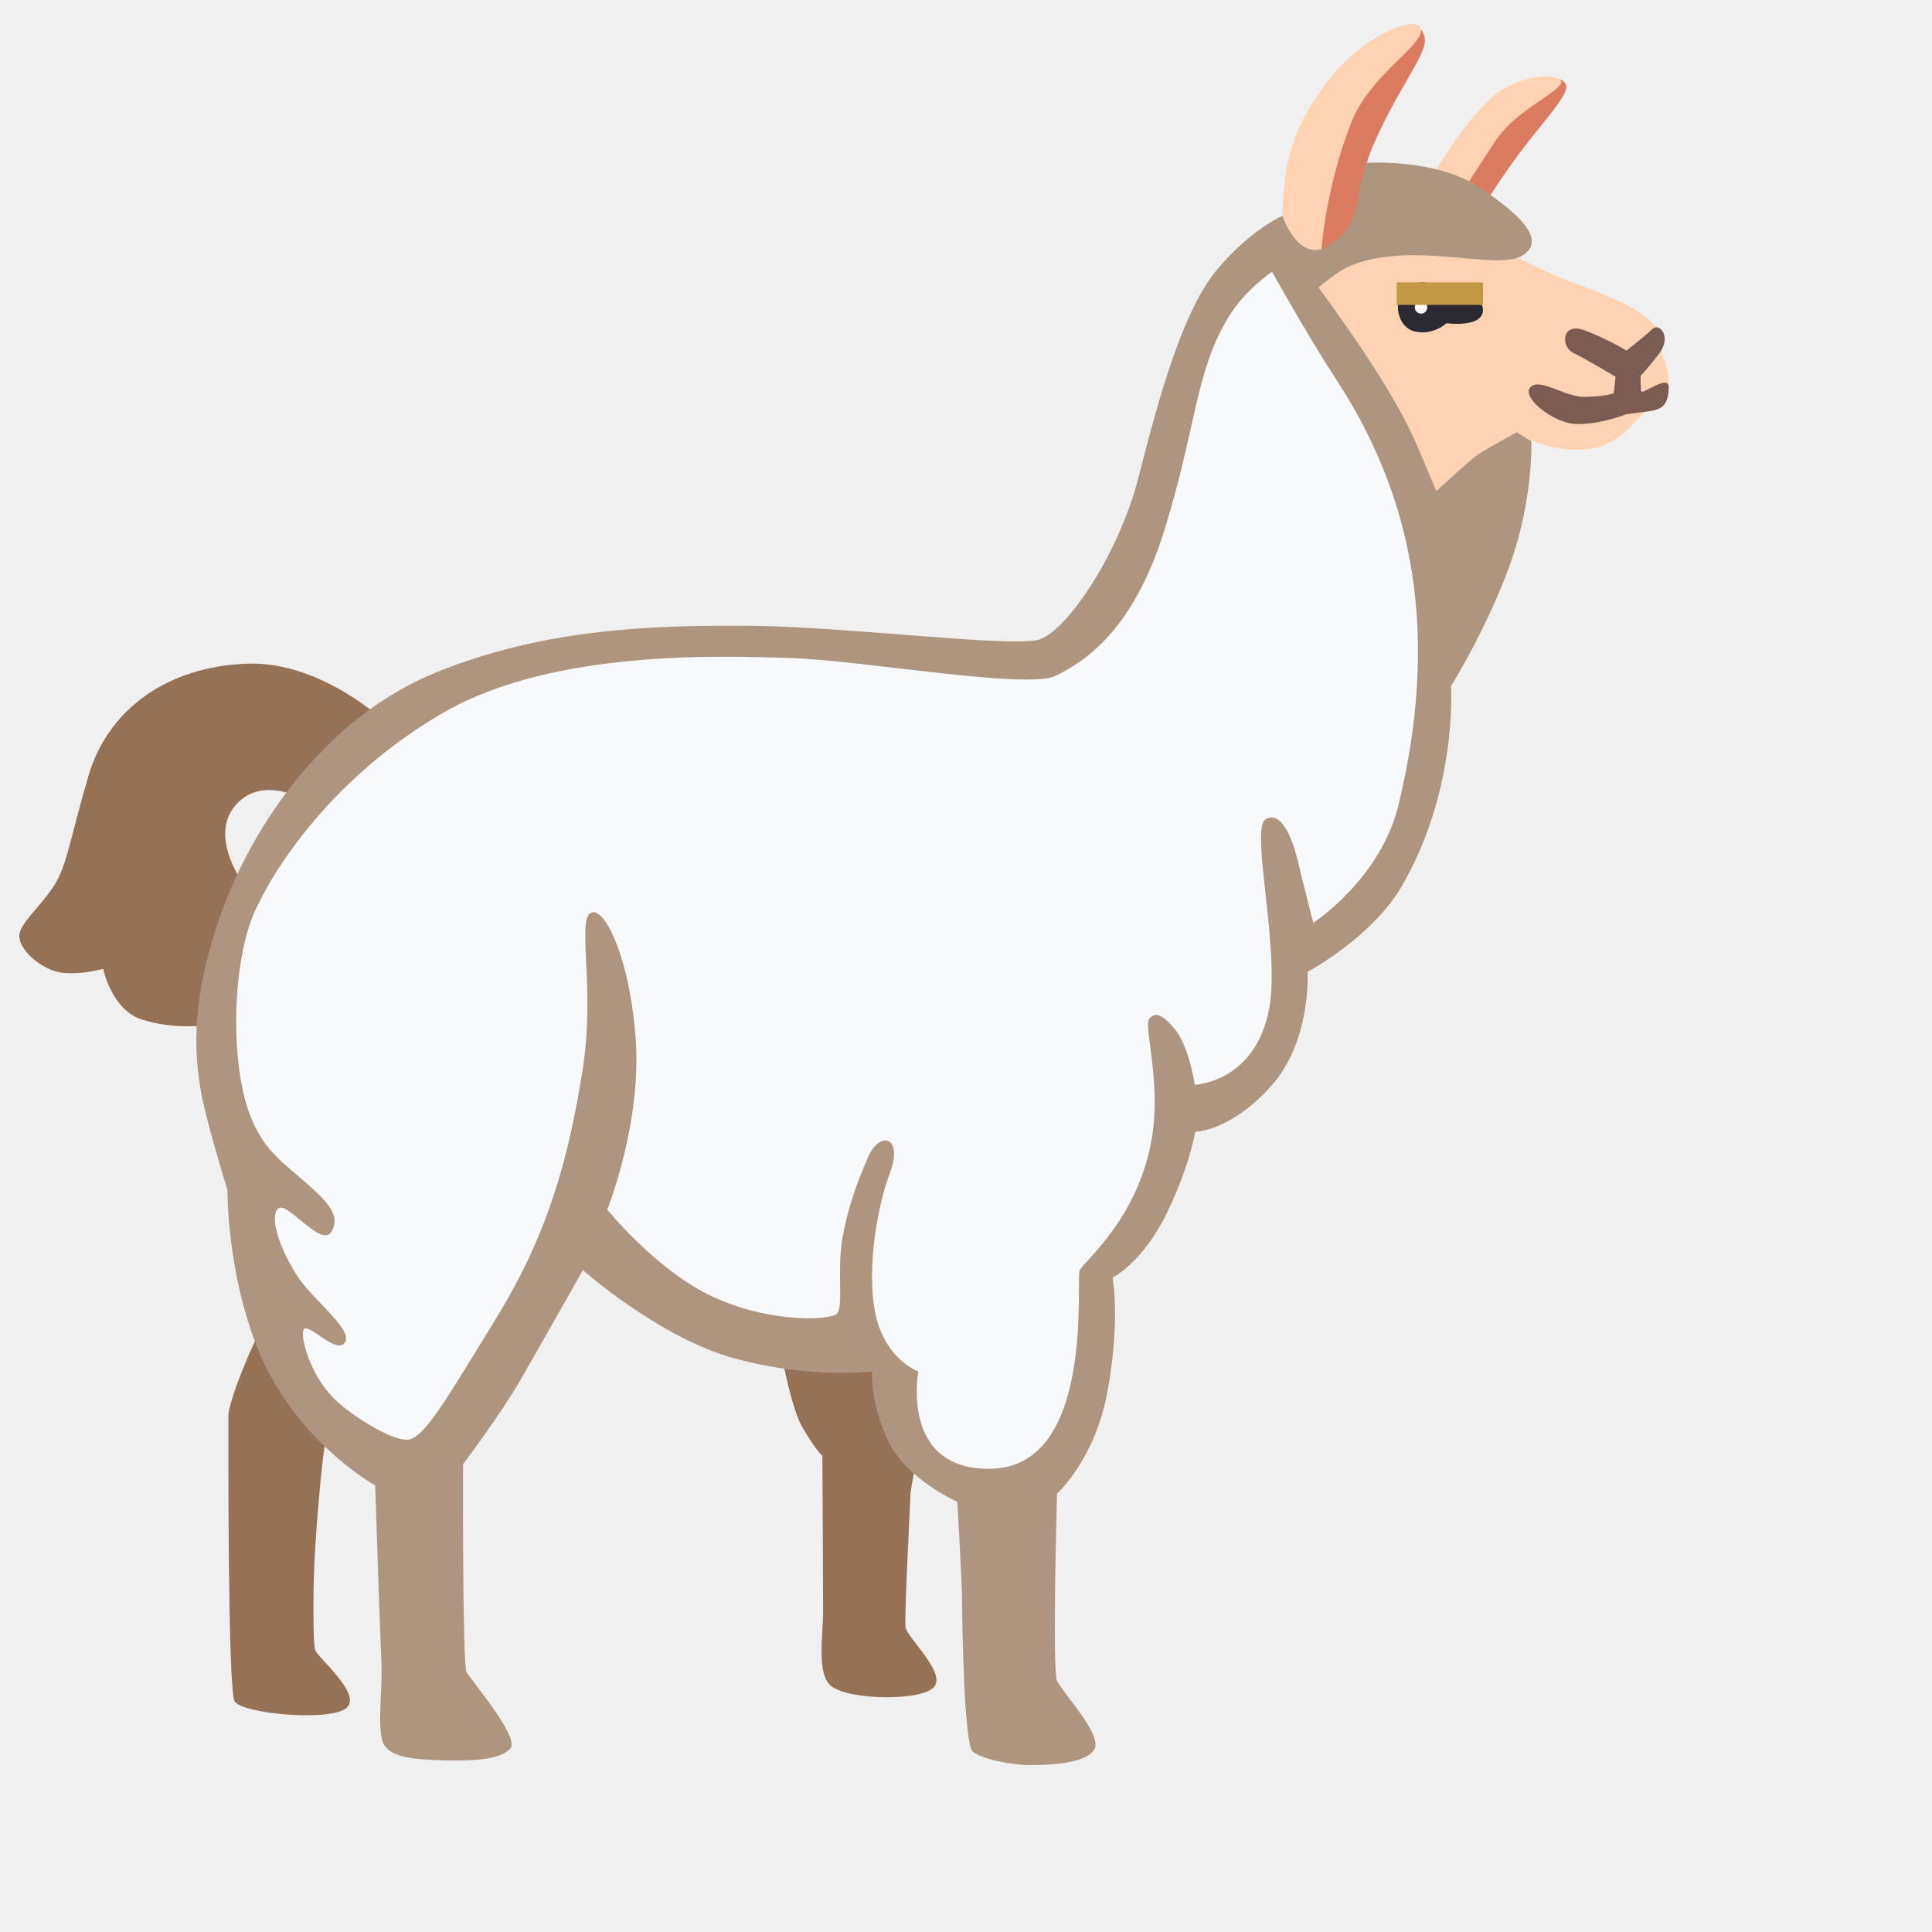
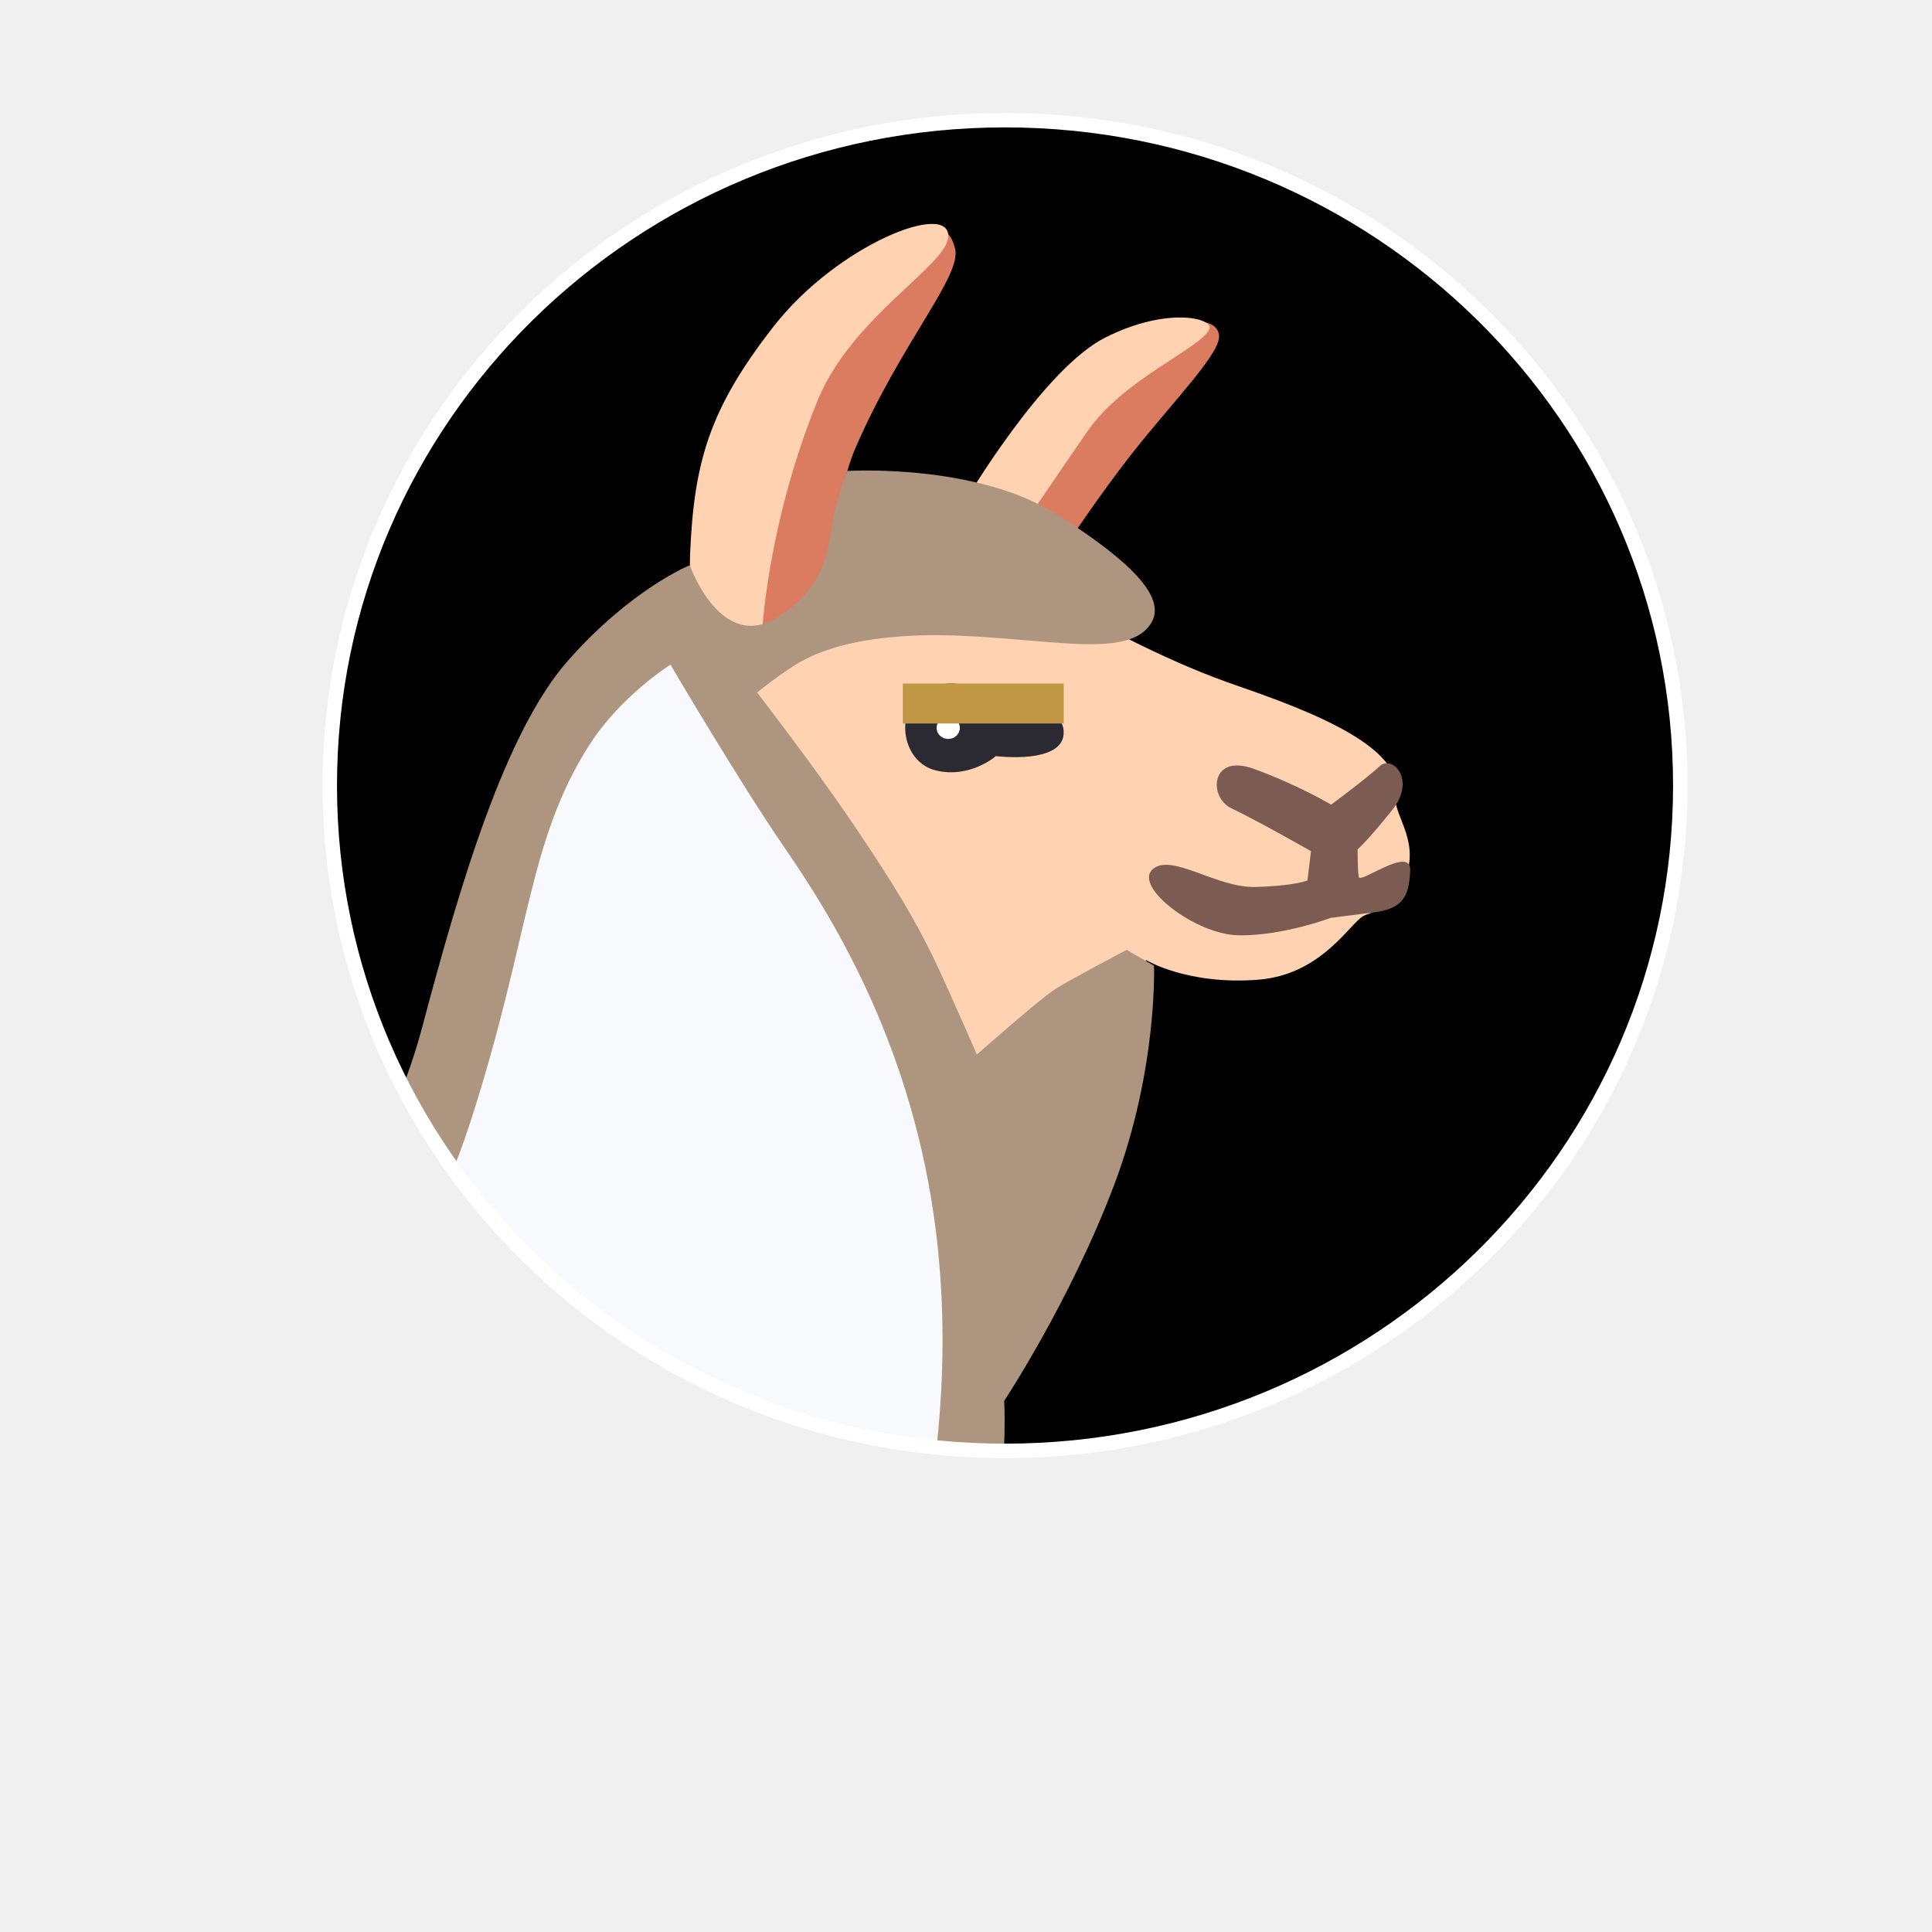
<svg xmlns="http://www.w3.org/2000/svg" id="Layer_1" version="1.1" viewBox="0 0 800 800">
  <defs>
    <style>
      .st0 {
        fill: #c29746;
      }

      .st1 {
+         fill: none;
+       }
+ 
+       .st1, .st2 {
+         stroke: #fff;
+         stroke-miterlimit: 10;
+         stroke-width: 6px;
+       }
+ 
+       .st3 {
        fill: #db7c60;
      }

-       .st2 {
+       .st4 {
        fill: #ffd3b2;
      }

-       .st3 {
+       .st5 {
        fill: #fff;
      }

-       .st4 {
+       .st6 {
        fill: #7b5b52;
      }

-       .st5 {
+       .st7 {
        fill: #957155;
      }

-       .st6 {
+       .st8 {
        fill: #f8f9fc;
      }

-       .st7 {
+       .st9 {
        fill: #2b2a32;
      }

-       .st8 {
+       .st10 {
+         clip-path: url(#clippath);
+       }
+ 
+       .st11 {
        fill: #ae957f;
      }
    </style>
+     <clipPath id="clippath">
+       <ellipse class="st2" cx="416.16" cy="325.27" rx="279.62" ry="275.52" />
+     </clipPath>
  </defs>
-   <path class="st5" d="M160.44,299.8l-30.34,33.58s-21.35-14.76-33.4,1.09c-8.93,11.8,2.32,28.67,2.32,28.67l-16.09,61.58s-11.5,1.45-24.1-2.54c-12.66-3.93-16.09-20.99-16.09-20.99,0,0-13.46,3.69-21.23.54-7.77-3.15-13.52-9.44-13.52-14.22s7.71-11.07,13.76-19.84c6.06-8.83,6.91-19.36,14.93-46.58,8.07-27.28,32.48-45.13,65.76-46.28,31.14-1.09,57.99,24.98,57.99,24.98h0Z" />
-   <path class="st5" d="M321.88,550.61l69.55,6.05s-14.13,54.08-14.44,62.31c-.31,8.23-2.57,50.57-2.02,54.81.55,4.3,16.33,18.21,12.05,24.44s-34.99,5.99-42.76,0c-6.24-4.84-3.43-20.69-3.43-31.52,0-13.91-.31-63.88-.31-63.88,0,0-2.57-2-8.32-11.92-5.75-9.92-10.34-40.29-10.34-40.29h0Z" />
-   <path class="st5" d="M136.1,591.21c2.26-3.57-22.21-50.09-26.18-44.16-4.1,6.05-15.35,32.79-15.35,39.32,0,8.53-.31,113.01,2.57,118.09,2.88,5.14,39.33,8.53,46.25,2.84,6.91-5.69-12.05-20.99-12.91-24.14-.86-3.09-.86-23.29-.31-35.75.55-12.46,3.61-52.63,5.93-56.2h0Z" />
-   <path class="st1" d="M614.29,85.28l-23.61-.85,22.39-30.67,27.53-20.87s7.46-1.63,7.95,2.96c.43,4.05-9.73,14.82-18.96,27.04-8.01,10.65-15.29,22.38-15.29,22.38h0Z" />
-   <path class="st1" d="M556.54,53.76c-6.42,16.64-12.91,53.24-12.91,53.24l16.33-7.68s3.61-26.92,7.77-37.02c10.22-24.8,23.74-40.23,22.21-46.64-4.1-17.42-26.98,21.48-33.4,38.11Z" />
-   <path class="st2" d="M597.59,91.69s13.58-21.11,21.72-33.45c8.14-12.34,25.2-19.36,27.1-23.84,1.04-2.54-9.3-5.32-23.06,1.94-13.76,7.2-31.01,37.87-31.01,37.87,0,0,5.26,17.48,5.26,17.48Z" />
-   <path class="st2" d="M559.48,50.86c-11.26,28.98-12.48,54.51-12.48,55.78s-16.76,2.12-15.91-19.6c.86-21.72,4.28-34.06,18.54-53.24,14.25-19.18,39.33-29.4,38.78-20.87-.43,6.78-21.29,18.51-28.93,37.93Z" />
-   <path class="st2" d="M619.43,101.61l-42.52-6.23-37.87,14.22,3.73,54.2,52.55,49.12,37.07-31.52s9.24,5.87,24.96,4.54c14.01-1.21,20.25-13.13,23.25-14.82,1.84-1.03,6.85-1.63,9.48-9.38,3-8.77-3.24-14.58-2.39-19.36,2.14-11.92-24.84-21.11-37.25-25.71-15.23-5.69-31.01-15.06-31.01-15.06h0Z" />
-   <path class="st4" d="M668.98,156l-.8,6.84s-2.81,1.27-11.62,1.51c-8.81.18-18.72-8.11-22.82-4.05-4.1,3.99,9.48,15.12,19.15,15.31s20.43-4.05,20.43-4.05c0,0,2.81-.42,9.48-1.27,6.67-.85,7.95-3.81,8.2-9.8.18-5.93-11.19,3.27-11.44,1.51s-.24-6.41-.24-6.41c0,0,2.32-2.12,7.71-9.2,5.38-7.02,0-12.95-2.81-10.16-2.81,2.78-10.77,8.95-10.77,8.95,0,0-7.1-4.48-17.01-8.29-9.85-3.87-10.28,6.59-5.14,9.13,5.2,2.54,17.68,9.98,17.68,9.98h0Z" />
-   <path class="st7" d="M598.75,121.27s14.74-.42,15.29,6.59c.67,8.11-15.05,5.99-15.05,5.99,0,0-5.63,5.2-13.15,3.39-8.01-1.88-9.73-14.7-1.96-18.94,7.77-4.3,14.87,2.96,14.87,2.96h0Z" />
-   <path class="st8" d="M566.02,67.43s-2.57,6.84-3.43,12.83c-.86,5.63-1.47,14.04-11.75,21.05-12.91,8.83-19.82-11.92-19.82-11.92,0,0-12.91,5.44-26.98,22.14-14.07,16.7-24.1,52.51-32.42,85.42-8.32,32.97-30.16,64.49-41.35,67.88-11.19,3.39-80.08-5.38-119.41-5.69-39.27-.3-84.97.85-130.3,19.3-45.33,18.45-75.79,62.43-89.25,100.48-13.46,38.05-10.03,60.44-8.32,71.81,1.71,11.37,11.19,42.04,11.19,42.04,0,0-.31,33.33,12.36,65.27,15.29,38.54,48.82,57.05,48.82,57.05,0,0,2.02,61.58,2.57,72.96s-1.77,26.38.55,33.21c2.32,6.84,14.38,7.38,26.12,7.68,11.75.24,22.39-.3,26.67-4.84,4.28-4.6-16.39-28.43-18.11-31.82-1.71-3.39-1.41-86.02-1.41-86.02,0,0,15.48-20.45,23.8-34.91s25.82-45.43,25.82-45.43c0,0,31.57,28.07,62.89,36.6,31.26,8.53,56.83,5.38,56.83,5.38,0,0-.86,12.76,6.61,28.67,7.46,15.91,28.69,25.29,28.69,25.29,0,0,2.02,33.21,2.02,42.29s.86,57.89,4.28,61.04c3.43,3.15,16.09,5.69,23.8,5.69,7.71,0,23.25-.54,26.67-6.53,3.49-5.93-13.46-23.84-15.48-28.37-2.02-4.54,0-77.5,0-77.5,0,0,15.48-13.97,20.68-41.14,5.75-30.13,2.32-48.28,2.32-48.28,0,0,12.66-6.23,22.7-27.22,9.79-20.45,11.5-33.21,11.5-33.21,0,0,14.38,0,31.32-18.75,16.94-18.75,15.23-47.43,15.23-47.43,0,0,26.79-14.4,39.03-35.51,23.25-39.99,20.37-82.88,20.37-82.88,0,0,14.68-23.29,24.41-50.27,9.73-26.98,8.87-51.12,8.87-51.12l-6.06-3.69s-12.36,6.78-15.78,9.07c-3.43,2.24-17.5,15.31-17.5,15.31,0,0-4.77-11.49-8.32-19.6-4.89-11.13-10.34-20.45-19.51-34.66-9.24-14.22-20.98-30.07-20.98-30.07,0,0,5.99-5.08,10.03-7.38,4.04-2.3,10.64-4.84,21.84-5.69,11.19-.91,22.94.54,33.58,1.39,10.58.85,18.96.91,22.08-4.54,3.12-5.44-2.94-13.31-20.98-25.29-18.05-11.98-46.49-10.1-46.49-10.1h0Z" />
-   <path class="st6" d="M169.74,595.98c6.61-1.94,14.38-15.31,36.28-51.06,21.84-35.75,29.61-67.27,35.05-100.79,5.51-33.51-1.96-61.65,3.18-65.88,5.2-4.23,16.33,16.45,18.96,51.66,2.63,35.21-11.75,70.96-11.75,70.96,0,0,19.51,24.14,41.9,35.21,22.39,11.07,47.16,11.01,52.79,8.23,3.43-1.69.37-17.73,2.57-30.91,2.2-12.89,5.75-22.69,10.64-34.06,4.83-11.37,15.17-9.07,8.87,7.08-3.12,8.11-9.42,32.91-6.3,54.51,3.12,21.6,18.35,26.98,18.35,26.98,0,0-7.77,40.83,29.85,40.29,43.62-.67,35.24-78.52,36.95-82.21,1.71-3.69,24.29-21.29,29.91-54.93,3.85-23.23-3.49-46.28-1.16-49.12,2.26-2.84,5.14-2.54,10.89,4.54,5.69,7.08,8.01,22.69,8.01,22.69,0,0,25.08-.85,30.83-31.64,4.53-24.2-7.89-74.23-1.59-78.22,6.3-3.99,11.07,7.38,13.21,16.45,1.47,6.17,6.61,26.38,6.61,26.38,0,0,28.26-18.33,35.48-49.55,3.49-15,11.62-51,5.87-92.14-5.75-41.2-23-69.87-33.03-85.18s-25.39-42.71-25.39-42.71c0,0-11.01,7.26-17.92,18.57-13.83,22.56-13.21,44.83-26.43,87.72-13.15,42.89-33.83,55.35-45.33,61.04-11.44,5.69-80.93-6.53-109.07-7.38-28.14-.85-98.18-3.93-144.12,22.44-45.88,26.44-70.47,64.61-78.49,82.76-8.01,18.21-9.6,50.7-5.02,72.84,4.59,22.14,14.31,28.74,23.12,36.42,9.54,8.29,18.72,15.55,13.64,23.23-4.1,6.23-17.86-12.22-21.59-9.98-3.73,2.24-1.35,13.79,7.22,27.59,6.24,10.1,23.8,22.75,20.06,28.13-3.73,5.38-16.39-9.92-17.25-4.84-.86,5.14,4.28,20.27,13.76,28.98,7.71,7.14,24.84,17.6,30.4,15.91h0Z" />
-   <circle class="st3" cx="588.42" cy="127.29" r="2.58" />
-   <rect class="st0" x="578.35" y="116.95" width="35.72" height="9.31" />
+   <ellipse cx="416.16" cy="325.27" rx="279.62" ry="275.52" />
+   <g class="st10">
+     <path class="st7" d="M-405.47,608.05l-56.58,59.68s-39.81-26.24-62.29,1.94c-16.66,20.97,4.33,50.97,4.33,50.97l-30,109.47s-21.45,2.58-44.95-4.52c-23.61-6.99-30-37.31-30-37.31,0,0-25.1,6.56-39.59.97-14.49-5.59-25.21-16.78-25.21-25.27,0-8.5,14.37-19.68,25.67-35.27,11.29-15.7,12.89-34.41,27.84-82.8,15.06-48.5,60.58-80.22,122.63-82.26,58.07-1.94,108.15,44.41,108.15,44.41h0Z" />
+     <path class="st7" d="M-104.42,1053.88l129.71,10.75s-26.35,96.14-26.92,110.76c-.57,14.62-4.79,89.9-3.76,97.43,1.03,7.63,30.46,32.37,22.47,43.44s-65.25,10.65-79.74,0c-11.64-8.6-6.39-36.78-6.39-56.03,0-24.73-.57-113.56-.57-113.56,0,0-4.79-3.55-15.51-21.18-10.72-17.64-19.28-71.62-19.28-71.62h0Z" />
+     <path class="st7" d="M-450.87,1126.04c4.22-6.34-41.41-89.04-48.83-78.5-7.64,10.75-28.63,58.28-28.63,69.9,0,15.16-.57,200.87,4.79,209.91,5.36,9.14,73.35,15.16,86.24,5.05,12.89-10.11-22.47-37.31-24.07-42.91-1.6-5.48-1.6-41.4-.57-63.55,1.03-22.15,6.73-93.55,11.07-99.9h0Z" />
+     <path class="st3" d="M440.88,226.73l-44.03-1.51,41.75-54.52,51.34-37.1s13.92-2.9,14.83,5.27c.8,7.2-18.14,26.35-35.36,48.07-14.94,18.93-28.52,39.79-28.52,39.79h0Z" />
+     <path class="st3" d="M333.19,170.7c-11.98,29.57-24.07,94.63-24.07,94.63l30.46-13.66s6.73-47.85,14.49-65.81c19.05-44.09,44.26-71.51,41.41-82.91-7.64-30.97-50.31,38.17-62.29,67.75Z" />
+     <path class="st4" d="M409.73,238.13s25.33-37.53,40.5-59.47c15.17-21.94,47-34.41,50.54-42.37,1.94-4.52-17.34-9.46-43.01,3.44-25.67,12.8-57.84,67.32-57.84,67.32,0,0,9.81,31.08,9.81,31.08Z" />
+     <path class="st4" d="M338.66,165.54c-20.99,51.51-23.27,96.89-23.27,99.15s-31.26,3.76-29.66-34.84c1.6-38.6,7.99-60.54,34.57-94.63,26.58-34.09,73.35-52.26,72.33-37.1-.8,12.04-39.7,32.91-53.96,67.42Z" />
+     <path class="st4" d="M450.46,255.76l-79.28-11.08-70.61,25.27,6.96,96.35,97.99,87.32,69.13-56.03s17.23,10.43,46.54,8.07c26.12-2.15,37.76-23.33,43.35-26.35,3.42-1.83,12.78-2.9,17.68-16.67,5.59-15.59-6.05-25.92-4.45-34.41,3.99-21.18-46.32-37.53-69.47-45.7-28.41-10.11-57.84-26.78-57.84-26.78h0Z" />
+     <path class="st6" d="M542.86,352.44l-1.48,12.15s-5.25,2.26-21.67,2.69c-16.43.32-34.91-14.41-42.55-7.2-7.64,7.1,17.68,26.88,35.71,27.21,18.02.32,38.1-7.2,38.1-7.2,0,0,5.25-.75,17.68-2.26,12.43-1.51,14.83-6.77,15.29-17.42.34-10.54-20.88,5.81-21.33,2.69-.46-3.12-.46-11.4-.46-11.4,0,0,4.33-3.76,14.37-16.35,10.04-12.47,0-23.01-5.25-18.07-5.25,4.95-20.08,15.92-20.08,15.92,0,0-13.23-7.96-31.71-14.73-18.37-6.88-19.17,11.72-9.58,16.24,9.7,4.52,32.97,17.74,32.97,17.74h0Z" />
+     <path class="st9" d="M411.9,290.71s27.49-.75,28.52,11.72c1.25,14.41-28.06,10.65-28.06,10.65,0,0-10.5,9.25-24.53,6.02-14.94-3.33-18.14-26.13-3.65-33.66,14.49-7.63,27.72,5.27,27.72,5.27h0Z" />
+     <path class="st11" d="M350.87,195.01s-4.79,12.15-6.39,22.8c-1.6,10-2.74,24.95-21.9,37.42-24.07,15.7-36.96-21.18-36.96-21.18,0,0-24.07,9.68-50.31,39.36-26.24,29.68-44.95,93.34-60.46,151.84-15.51,58.61-56.24,114.63-77.12,120.65-20.88,6.02-149.33-9.57-222.68-10.11-73.24-.54-158.46,1.51-242.99,34.3-84.53,32.8-141.34,110.98-166.44,178.61-25.1,67.64-18.71,107.43-15.51,127.64s20.88,74.74,20.88,74.74c0,0-.57,59.25,23.04,116.03,28.52,68.5,91.03,101.4,91.03,101.4,0,0,3.76,109.47,4.79,129.69,1.03,20.22-3.31,46.88,1.03,59.04,4.33,12.15,26.81,13.12,48.71,13.66,21.9.43,41.75-.54,49.74-8.6,7.99-8.17-30.57-50.54-33.77-56.56-3.19-6.02-2.62-152.91-2.62-152.91,0,0,28.86-36.35,44.38-62.05,15.51-25.7,48.14-80.76,48.14-80.76,0,0,58.86,49.9,117.27,65.06,58.29,15.16,105.98,9.57,105.98,9.57,0,0-1.6,22.69,12.32,50.97,13.92,28.28,53.5,44.95,53.5,44.95,0,0,3.76,59.04,3.76,75.17,0,16.13,1.6,102.91,7.99,108.5,6.39,5.59,30,10.11,44.38,10.11,14.37,0,43.35-.97,49.74-11.61,6.5-10.54-25.1-42.37-28.86-50.43-3.76-8.07,0-137.75,0-137.75,0,0,28.86-24.84,38.56-73.12,10.72-53.55,4.33-85.81,4.33-85.81,0,0,23.61-11.08,42.32-48.39,18.25-36.35,21.45-59.04,21.45-59.04,0,0,26.81,0,58.41-33.34,31.6-33.34,28.41-84.31,28.41-84.31,0,0,49.97-25.59,72.78-63.12,43.35-71.08,37.99-147.32,37.99-147.32,0,0,27.38-41.4,45.52-89.36,18.14-47.96,16.54-90.87,16.54-90.87l-11.29-6.56s-23.04,12.04-29.43,16.13c-6.39,3.98-32.63,27.21-32.63,27.21,0,0-8.9-20.43-15.51-34.84-9.13-19.79-19.28-36.35-36.39-61.62-17.23-25.27-39.13-53.44-39.13-53.44,0,0,11.18-9.03,18.71-13.12,7.53-4.09,19.85-8.6,40.73-10.11,20.88-1.61,42.78.97,62.63,2.47,19.74,1.51,35.36,1.61,41.18-8.07,5.82-9.68-5.48-23.66-39.13-44.95-33.65-21.29-86.7-17.96-86.7-17.96h0Z" />
+     <path class="st8" d="M-388.13,1134.53c12.32-3.44,26.81-27.21,67.65-90.76,40.73-63.55,55.21-119.58,65.37-179.15,10.27-59.57-3.65-109.58,5.93-117.1,9.7-7.53,30.46,29.25,35.36,91.83,4.91,62.58-21.9,126.14-21.9,126.14,0,0,36.39,42.91,78.14,62.58,41.75,19.68,87.95,19.57,98.45,14.62,6.39-3.01.68-31.51,4.79-54.95,4.11-22.9,10.72-40.33,19.85-60.54,9.01-20.22,28.29-16.13,16.54,12.58-5.82,14.41-17.57,58.5-11.75,96.89,5.82,38.39,34.22,47.96,34.22,47.96,0,0-14.49,72.59,55.67,71.62,81.34-1.18,65.71-139.58,68.9-146.14,3.19-6.56,45.29-37.85,55.78-97.64,7.19-41.29-6.5-82.26-2.17-87.32,4.22-5.05,9.58-4.52,20.31,8.07,10.61,12.58,14.94,40.33,14.94,40.33,0,0,46.77-1.51,57.5-56.24,8.44-43.01-14.72-131.94-2.97-139.04,11.75-7.1,20.65,13.12,24.64,29.25,2.74,10.97,12.32,46.88,12.32,46.88,0,0,52.7-32.58,66.17-88.07,6.5-26.67,21.67-90.65,10.95-163.77-10.72-73.23-42.89-124.2-61.6-151.41-18.71-27.21-47.34-75.92-47.34-75.92,0,0-20.53,12.9-33.43,33.01-25.78,40.11-24.64,79.68-49.28,155.92-24.53,76.24-63.09,98.39-84.53,108.5-21.33,10.11-150.93-11.61-203.4-13.12-52.48-1.51-183.1-6.99-268.77,39.9-85.56,46.99-131.42,114.85-146.36,147.11-14.94,32.37-17.91,90.11-9.35,129.47,8.56,39.36,26.69,51.08,43.12,64.74,17.8,14.73,34.91,27.64,25.44,41.29-7.64,11.08-33.31-21.72-40.27-17.74-6.96,3.98-2.51,24.52,13.46,49.04,11.64,17.96,44.38,40.43,37.42,50-6.96,9.57-30.57-17.64-32.17-8.6-1.6,9.14,7.99,36.02,25.67,51.51,14.37,12.69,46.32,31.29,56.7,28.28h0Z" />
+     <ellipse class="st5" cx="392.64" cy="301.41" rx="4.81" ry="4.58" />
+     <rect class="st0" x="373.85" y="283.03" width="66.61" height="16.55" />
+   </g>
+   <ellipse class="st1" cx="416.16" cy="325.27" rx="279.62" ry="275.52" />
</svg>
